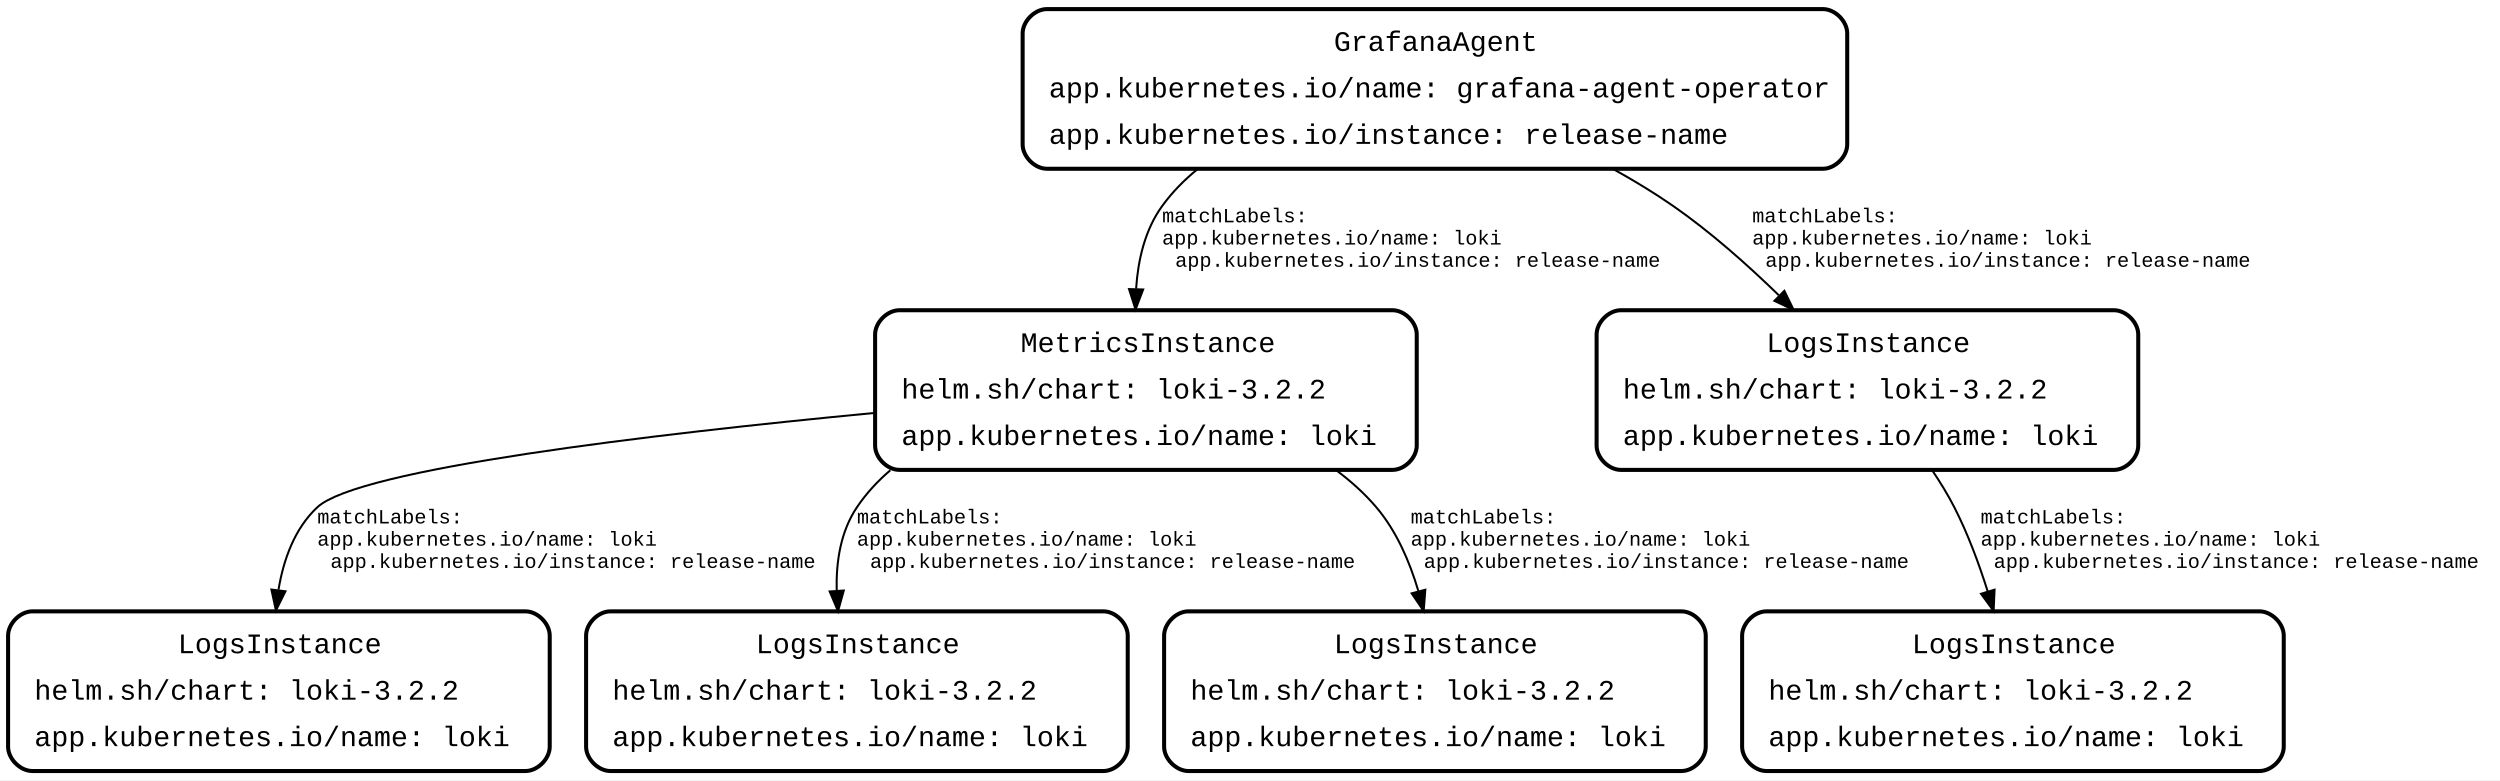
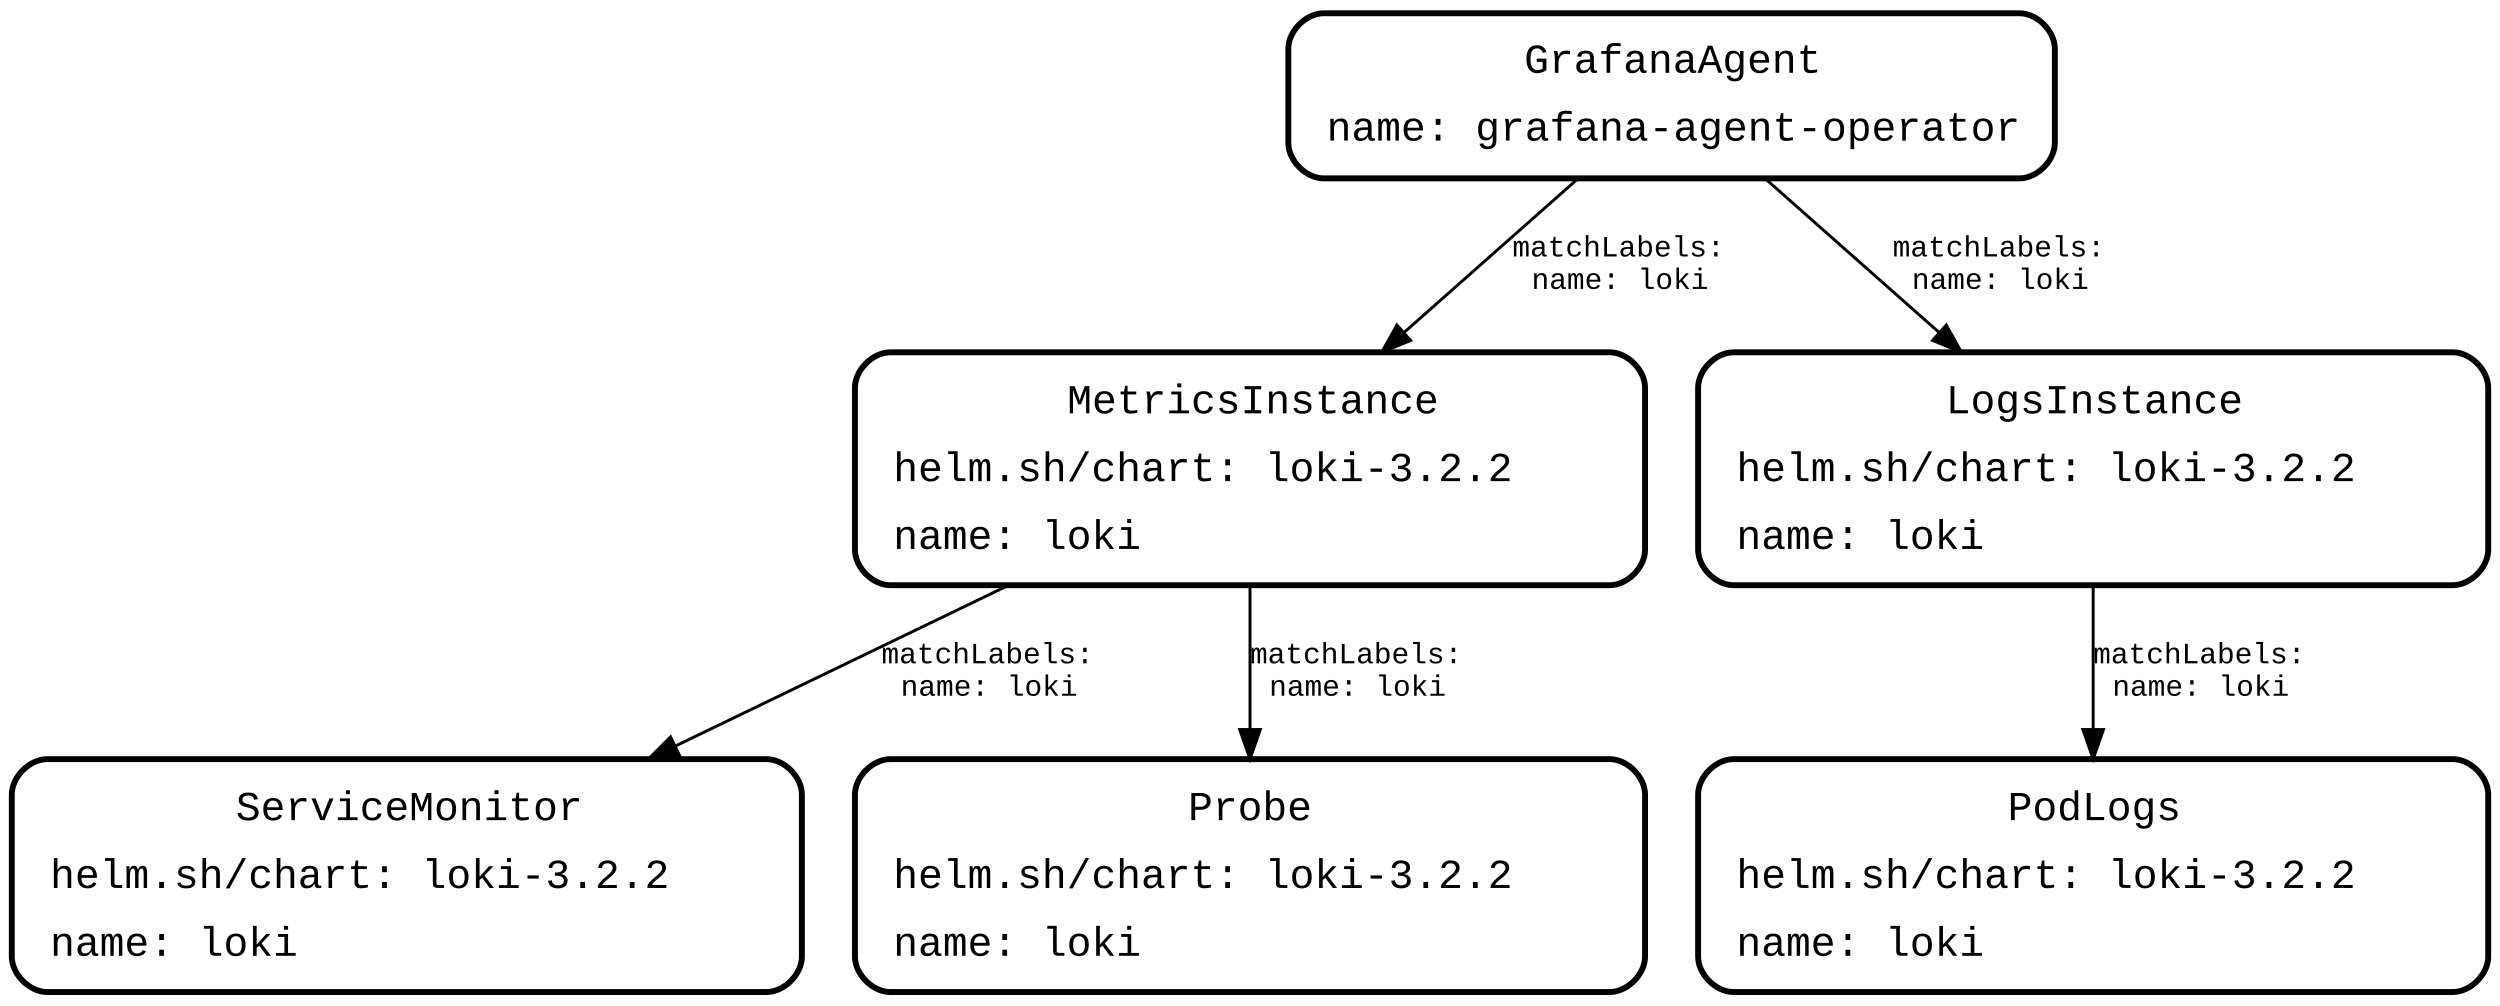
- <svg xmlns="http://www.w3.org/2000/svg" width="1237pt" height="386pt" viewBox="0.00 0.00 1237.00 386.00">
-   <g id="graph0" class="graph" transform="scale(1 1) rotate(0) translate(4 382)">
-     <polygon fill="#ffffff" stroke="transparent" points="-4,4 -4,-382 1233,-382 1233,4 -4,4" />
+ <svg xmlns="http://www.w3.org/2000/svg" width="848pt" height="341pt" viewBox="0.00 0.00 848.00 341.00">
+   <g id="graph0" class="graph" transform="scale(1 1) rotate(0) translate(4 337)">
+     <polygon fill="#ffffff" stroke="transparent" points="-4,4 -4,-337 844,-337 844,4 -4,4" />
    <g id="node1" class="node">
-       <path fill="#ffffff" stroke="#000000" stroke-width="2" d="M514,-298.5C514,-298.5 898,-298.5 898,-298.5 904,-298.5 910,-304.5 910,-310.5 910,-310.5 910,-365.5 910,-365.5 910,-371.5 904,-377.5 898,-377.5 898,-377.5 514,-377.5 514,-377.5 508,-377.5 502,-371.5 502,-365.5 502,-365.5 502,-310.5 502,-310.5 502,-304.5 508,-298.5 514,-298.5" />
-       <text text-anchor="start" x="656" y="-356.8" font-family="Courier New" font-size="14.00" fill="#000000">GrafanaAgent</text>
-       <text text-anchor="start" x="515" y="-333.8" font-family="Courier New" font-size="14.00" fill="#000000">app.kubernetes.io/name: grafana-agent-operator</text>
-       <text text-anchor="start" x="515" y="-310.8" font-family="Courier New" font-size="14.00" fill="#000000">app.kubernetes.io/instance: release-name</text>
+       <path fill="#ffffff" stroke="#000000" stroke-width="2" d="M445,-276.5C445,-276.5 681,-276.5 681,-276.5 687,-276.5 693,-282.5 693,-288.5 693,-288.5 693,-320.5 693,-320.5 693,-326.5 687,-332.5 681,-332.5 681,-332.5 445,-332.5 445,-332.5 439,-332.5 433,-326.5 433,-320.5 433,-320.5 433,-288.5 433,-288.5 433,-282.5 439,-276.5 445,-276.5" />
+       <text text-anchor="start" x="513" y="-312.3" font-family="Courier New" font-size="14.00" fill="#000000">GrafanaAgent</text>
+       <text text-anchor="start" x="446" y="-289.3" font-family="Courier New" font-size="14.00" fill="#000000">name: grafana-agent-operator</text>
    </g>
    <g id="node2" class="node">
-       <path fill="#ffffff" stroke="#000000" stroke-width="2" d="M441,-149.5C441,-149.5 685,-149.5 685,-149.5 691,-149.5 697,-155.5 697,-161.5 697,-161.5 697,-216.5 697,-216.5 697,-222.5 691,-228.5 685,-228.5 685,-228.5 441,-228.5 441,-228.5 435,-228.5 429,-222.5 429,-216.5 429,-216.5 429,-161.5 429,-161.5 429,-155.5 435,-149.5 441,-149.5" />
-       <text text-anchor="start" x="501" y="-207.8" font-family="Courier New" font-size="14.00" fill="#000000">MetricsInstance</text>
-       <text text-anchor="start" x="442" y="-184.8" font-family="Courier New" font-size="14.00" fill="#000000">helm.sh/chart: loki-3.2.2    </text>
-       <text text-anchor="start" x="442" y="-161.8" font-family="Courier New" font-size="14.00" fill="#000000">app.kubernetes.io/name: loki</text>
+       <path fill="#ffffff" stroke="#000000" stroke-width="2" d="M298,-138.5C298,-138.5 542,-138.5 542,-138.5 548,-138.5 554,-144.5 554,-150.5 554,-150.5 554,-205.5 554,-205.5 554,-211.5 548,-217.5 542,-217.5 542,-217.5 298,-217.5 298,-217.5 292,-217.5 286,-211.5 286,-205.5 286,-205.5 286,-150.5 286,-150.5 286,-144.5 292,-138.5 298,-138.5" />
+       <text text-anchor="start" x="358" y="-196.8" font-family="Courier New" font-size="14.00" fill="#000000">MetricsInstance</text>
+       <text text-anchor="start" x="299" y="-173.8" font-family="Courier New" font-size="14.00" fill="#000000">helm.sh/chart: loki-3.2.2    </text>
+       <text text-anchor="start" x="299" y="-150.8" font-family="Courier New" font-size="14.00" fill="#000000">name: loki</text>
    </g>
    <g id="edge1" class="edge">
-       <path fill="none" stroke="#000000" d="M588.682,-298.409C582.019,-293.028 576.009,-286.923 571,-280 562.547,-268.317 559.089,-253.452 558.145,-239.14" />
-       <polygon fill="#000000" stroke="#000000" points="561.636,-238.772 557.866,-228.87 554.639,-238.962 561.636,-238.772" />
-       <text text-anchor="start" x="571" y="-272" font-family="Courier New" font-size="10.00" fill="#000000">matchLabels:</text>
-       <text text-anchor="start" x="571" y="-261" font-family="Courier New" font-size="10.00" fill="#000000">  app.kubernetes.io/name: loki</text>
-       <text text-anchor="middle" x="697.5" y="-250" font-family="Courier New" font-size="10.00" fill="#000000">  app.kubernetes.io/instance: release-name</text>
+       <path fill="none" stroke="#000000" d="M531.264,-276.425C513.975,-261.132 492.139,-241.815 472.399,-224.353" />
+       <polygon fill="#000000" stroke="#000000" points="474.473,-221.515 464.664,-217.511 469.835,-226.758 474.473,-221.515" />
+       <text text-anchor="start" x="509" y="-250" font-family="Courier New" font-size="10.00" fill="#000000">matchLabels:</text>
+       <text text-anchor="middle" x="545.5" y="-239" font-family="Courier New" font-size="10.00" fill="#000000">  name: loki</text>
    </g>
    <g id="node3" class="node">
-       <path fill="#ffffff" stroke="#000000" stroke-width="2" d="M798,-149.5C798,-149.5 1042,-149.5 1042,-149.5 1048,-149.5 1054,-155.5 1054,-161.5 1054,-161.5 1054,-216.5 1054,-216.5 1054,-222.5 1048,-228.5 1042,-228.5 1042,-228.5 798,-228.5 798,-228.5 792,-228.5 786,-222.5 786,-216.5 786,-216.5 786,-161.5 786,-161.5 786,-155.5 792,-149.5 798,-149.5" />
-       <text text-anchor="start" x="870" y="-207.8" font-family="Courier New" font-size="14.00" fill="#000000">LogsInstance</text>
-       <text text-anchor="start" x="799" y="-184.8" font-family="Courier New" font-size="14.00" fill="#000000">helm.sh/chart: loki-3.2.2    </text>
-       <text text-anchor="start" x="799" y="-161.8" font-family="Courier New" font-size="14.00" fill="#000000">app.kubernetes.io/name: loki</text>
+       <path fill="#ffffff" stroke="#000000" stroke-width="2" d="M584,-138.5C584,-138.5 828,-138.5 828,-138.5 834,-138.5 840,-144.5 840,-150.5 840,-150.5 840,-205.5 840,-205.5 840,-211.5 834,-217.5 828,-217.5 828,-217.5 584,-217.5 584,-217.5 578,-217.5 572,-211.5 572,-205.5 572,-205.5 572,-150.5 572,-150.5 572,-144.5 578,-138.5 584,-138.5" />
+       <text text-anchor="start" x="656" y="-196.8" font-family="Courier New" font-size="14.00" fill="#000000">LogsInstance</text>
+       <text text-anchor="start" x="585" y="-173.8" font-family="Courier New" font-size="14.00" fill="#000000">helm.sh/chart: loki-3.2.2    </text>
+       <text text-anchor="start" x="585" y="-150.8" font-family="Courier New" font-size="14.00" fill="#000000">name: loki</text>
    </g>
-     <g id="edge5" class="edge">
-       <path fill="none" stroke="#000000" d="M794.053,-298.434C804.419,-292.702 814.63,-286.517 824,-280 842.307,-267.266 860.539,-251.098 876.119,-235.934" />
-       <polygon fill="#000000" stroke="#000000" points="878.895,-238.111 883.543,-228.59 873.972,-233.135 878.895,-238.111" />
-       <text text-anchor="start" x="863" y="-272" font-family="Courier New" font-size="10.00" fill="#000000">matchLabels:</text>
-       <text text-anchor="start" x="863" y="-261" font-family="Courier New" font-size="10.00" fill="#000000">  app.kubernetes.io/name: loki</text>
-       <text text-anchor="middle" x="989.5" y="-250" font-family="Courier New" font-size="10.00" fill="#000000">  app.kubernetes.io/instance: release-name</text>
+     <g id="edge4" class="edge">
+       <path fill="none" stroke="#000000" d="M594.736,-276.425C612.025,-261.132 633.861,-241.815 653.601,-224.353" />
+       <polygon fill="#000000" stroke="#000000" points="656.165,-226.758 661.336,-217.511 651.527,-221.515 656.165,-226.758" />
+       <text text-anchor="start" x="638" y="-250" font-family="Courier New" font-size="10.00" fill="#000000">matchLabels:</text>
+       <text text-anchor="middle" x="674.5" y="-239" font-family="Courier New" font-size="10.00" fill="#000000">  name: loki</text>
    </g>
    <g id="node4" class="node">
      <path fill="#ffffff" stroke="#000000" stroke-width="2" d="M12,-.5C12,-.5 256,-.5 256,-.5 262,-.5 268,-6.5 268,-12.5 268,-12.5 268,-67.5 268,-67.5 268,-73.5 262,-79.5 256,-79.5 256,-79.5 12,-79.5 12,-79.5 6,-79.5 0,-73.5 0,-67.5 0,-67.5 0,-12.5 0,-12.5 0,-6.5 6,-.5 12,-.5" />
-       <text text-anchor="start" x="84" y="-58.8" font-family="Courier New" font-size="14.00" fill="#000000">LogsInstance</text>
+       <text text-anchor="start" x="76" y="-58.8" font-family="Courier New" font-size="14.00" fill="#000000">ServiceMonitor</text>
      <text text-anchor="start" x="13" y="-35.8" font-family="Courier New" font-size="14.00" fill="#000000">helm.sh/chart: loki-3.2.2    </text>
-       <text text-anchor="start" x="13" y="-12.8" font-family="Courier New" font-size="14.00" fill="#000000">app.kubernetes.io/name: loki</text>
+       <text text-anchor="start" x="13" y="-12.8" font-family="Courier New" font-size="14.00" fill="#000000">name: loki</text>
    </g>
-     <g id="edge2" class="edge">
-       <path fill="none" stroke="#000000" d="M428.95,-177.7C317.232,-167.039 173.183,-149.906 153,-131 141.803,-120.511 136.302,-105.264 133.81,-90.239" />
-       <polygon fill="#000000" stroke="#000000" points="137.236,-89.427 132.533,-79.933 130.29,-90.288 137.236,-89.427" />
-       <text text-anchor="start" x="153" y="-123" font-family="Courier New" font-size="10.00" fill="#000000">matchLabels:</text>
-       <text text-anchor="start" x="153" y="-112" font-family="Courier New" font-size="10.00" fill="#000000">  app.kubernetes.io/name: loki</text>
-       <text text-anchor="middle" x="279.5" y="-101" font-family="Courier New" font-size="10.00" fill="#000000">  app.kubernetes.io/instance: release-name</text>
+     <g id="edge3" class="edge">
+       <path fill="none" stroke="#000000" d="M338.044,-138.455C302.741,-121.421 261.327,-101.438 225.069,-83.942" />
+       <polygon fill="#000000" stroke="#000000" points="226.495,-80.745 215.968,-79.551 223.453,-87.049 226.495,-80.745" />
+       <text text-anchor="start" x="295" y="-112" font-family="Courier New" font-size="10.00" fill="#000000">matchLabels:</text>
+       <text text-anchor="middle" x="331.5" y="-101" font-family="Courier New" font-size="10.00" fill="#000000">  name: loki</text>
    </g>
    <g id="node5" class="node">
      <path fill="#ffffff" stroke="#000000" stroke-width="2" d="M298,-.5C298,-.5 542,-.5 542,-.5 548,-.5 554,-6.5 554,-12.5 554,-12.5 554,-67.5 554,-67.5 554,-73.5 548,-79.5 542,-79.5 542,-79.5 298,-79.5 298,-79.5 292,-79.5 286,-73.5 286,-67.5 286,-67.5 286,-12.5 286,-12.5 286,-6.5 292,-.5 298,-.5" />
-       <text text-anchor="start" x="370" y="-58.8" font-family="Courier New" font-size="14.00" fill="#000000">LogsInstance</text>
+       <text text-anchor="start" x="399" y="-58.8" font-family="Courier New" font-size="14.00" fill="#000000">Probe</text>
      <text text-anchor="start" x="299" y="-35.8" font-family="Courier New" font-size="14.00" fill="#000000">helm.sh/chart: loki-3.2.2    </text>
-       <text text-anchor="start" x="299" y="-12.8" font-family="Courier New" font-size="14.00" fill="#000000">app.kubernetes.io/name: loki</text>
+       <text text-anchor="start" x="299" y="-12.8" font-family="Courier New" font-size="14.00" fill="#000000">name: loki</text>
    </g>
-     <g id="edge4" class="edge">
-       <path fill="none" stroke="#000000" d="M436.535,-149.309C430.252,-143.959 424.639,-137.888 420,-131 411.975,-119.085 409.651,-104.153 409.99,-89.851" />
-       <polygon fill="#000000" stroke="#000000" points="413.5,-89.809 410.664,-79.601 406.515,-89.349 413.5,-89.809" />
-       <text text-anchor="start" x="420" y="-123" font-family="Courier New" font-size="10.00" fill="#000000">matchLabels:</text>
-       <text text-anchor="start" x="420" y="-112" font-family="Courier New" font-size="10.00" fill="#000000">  app.kubernetes.io/name: loki</text>
-       <text text-anchor="middle" x="546.5" y="-101" font-family="Courier New" font-size="10.00" fill="#000000">  app.kubernetes.io/instance: release-name</text>
+     <g id="edge2" class="edge">
+       <path fill="none" stroke="#000000" d="M420,-138.455C420,-123.297 420,-105.805 420,-89.808" />
+       <polygon fill="#000000" stroke="#000000" points="423.5,-89.551 420,-79.551 416.5,-89.551 423.5,-89.551" />
+       <text text-anchor="start" x="420" y="-112" font-family="Courier New" font-size="10.00" fill="#000000">matchLabels:</text>
+       <text text-anchor="middle" x="456.5" y="-101" font-family="Courier New" font-size="10.00" fill="#000000">  name: loki</text>
    </g>
    <g id="node6" class="node">
      <path fill="#ffffff" stroke="#000000" stroke-width="2" d="M584,-.5C584,-.5 828,-.5 828,-.5 834,-.5 840,-6.5 840,-12.5 840,-12.5 840,-67.5 840,-67.5 840,-73.5 834,-79.5 828,-79.5 828,-79.5 584,-79.5 584,-79.5 578,-79.5 572,-73.5 572,-67.5 572,-67.5 572,-12.5 572,-12.5 572,-6.5 578,-.5 584,-.5" />
-       <text text-anchor="start" x="656" y="-58.8" font-family="Courier New" font-size="14.00" fill="#000000">LogsInstance</text>
+       <text text-anchor="start" x="677" y="-58.8" font-family="Courier New" font-size="14.00" fill="#000000">PodLogs</text>
      <text text-anchor="start" x="585" y="-35.8" font-family="Courier New" font-size="14.00" fill="#000000">helm.sh/chart: loki-3.2.2    </text>
-       <text text-anchor="start" x="585" y="-12.8" font-family="Courier New" font-size="14.00" fill="#000000">app.kubernetes.io/name: loki</text>
+       <text text-anchor="start" x="585" y="-12.8" font-family="Courier New" font-size="14.00" fill="#000000">name: loki</text>
    </g>
-     <g id="edge3" class="edge">
-       <path fill="none" stroke="#000000" d="M656.963,-149.465C664.342,-143.99 671.177,-137.853 677,-131 686.945,-119.296 693.49,-104.149 697.793,-89.582" />
-       <polygon fill="#000000" stroke="#000000" points="701.25,-90.202 700.429,-79.639 694.483,-88.408 701.25,-90.202" />
-       <text text-anchor="start" x="694" y="-123" font-family="Courier New" font-size="10.00" fill="#000000">matchLabels:</text>
-       <text text-anchor="start" x="694" y="-112" font-family="Courier New" font-size="10.00" fill="#000000">  app.kubernetes.io/name: loki</text>
-       <text text-anchor="middle" x="820.5" y="-101" font-family="Courier New" font-size="10.00" fill="#000000">  app.kubernetes.io/instance: release-name</text>
-     </g>
-     <g id="node7" class="node">
-       <path fill="#ffffff" stroke="#000000" stroke-width="2" d="M870,-.5C870,-.5 1114,-.5 1114,-.5 1120,-.5 1126,-6.5 1126,-12.5 1126,-12.5 1126,-67.5 1126,-67.5 1126,-73.5 1120,-79.5 1114,-79.5 1114,-79.5 870,-79.5 870,-79.5 864,-79.5 858,-73.5 858,-67.5 858,-67.5 858,-12.5 858,-12.5 858,-6.5 864,-.5 870,-.5" />
-       <text text-anchor="start" x="942" y="-58.8" font-family="Courier New" font-size="14.00" fill="#000000">LogsInstance</text>
-       <text text-anchor="start" x="871" y="-35.8" font-family="Courier New" font-size="14.00" fill="#000000">helm.sh/chart: loki-3.2.2    </text>
-       <text text-anchor="start" x="871" y="-12.8" font-family="Courier New" font-size="14.00" fill="#000000">app.kubernetes.io/name: loki</text>
-     </g>
-     <g id="edge6" class="edge">
-       <path fill="none" stroke="#000000" d="M952.087,-149.23C956.081,-143.313 959.858,-137.137 963,-131 969.629,-118.055 975.119,-103.298 979.474,-89.49" />
-       <polygon fill="#000000" stroke="#000000" points="982.907,-90.228 982.443,-79.643 976.205,-88.206 982.907,-90.228" />
-       <text text-anchor="start" x="976" y="-123" font-family="Courier New" font-size="10.00" fill="#000000">matchLabels:</text>
-       <text text-anchor="start" x="976" y="-112" font-family="Courier New" font-size="10.00" fill="#000000">  app.kubernetes.io/name: loki</text>
-       <text text-anchor="middle" x="1102.5" y="-101" font-family="Courier New" font-size="10.00" fill="#000000">  app.kubernetes.io/instance: release-name</text>
+     <g id="edge5" class="edge">
+       <path fill="none" stroke="#000000" d="M706,-138.455C706,-123.297 706,-105.805 706,-89.808" />
+       <polygon fill="#000000" stroke="#000000" points="709.5,-89.551 706,-79.551 702.5,-89.551 709.5,-89.551" />
+       <text text-anchor="start" x="706" y="-112" font-family="Courier New" font-size="10.00" fill="#000000">matchLabels:</text>
+       <text text-anchor="middle" x="742.5" y="-101" font-family="Courier New" font-size="10.00" fill="#000000">  name: loki</text>
    </g>
  </g>
</svg>
